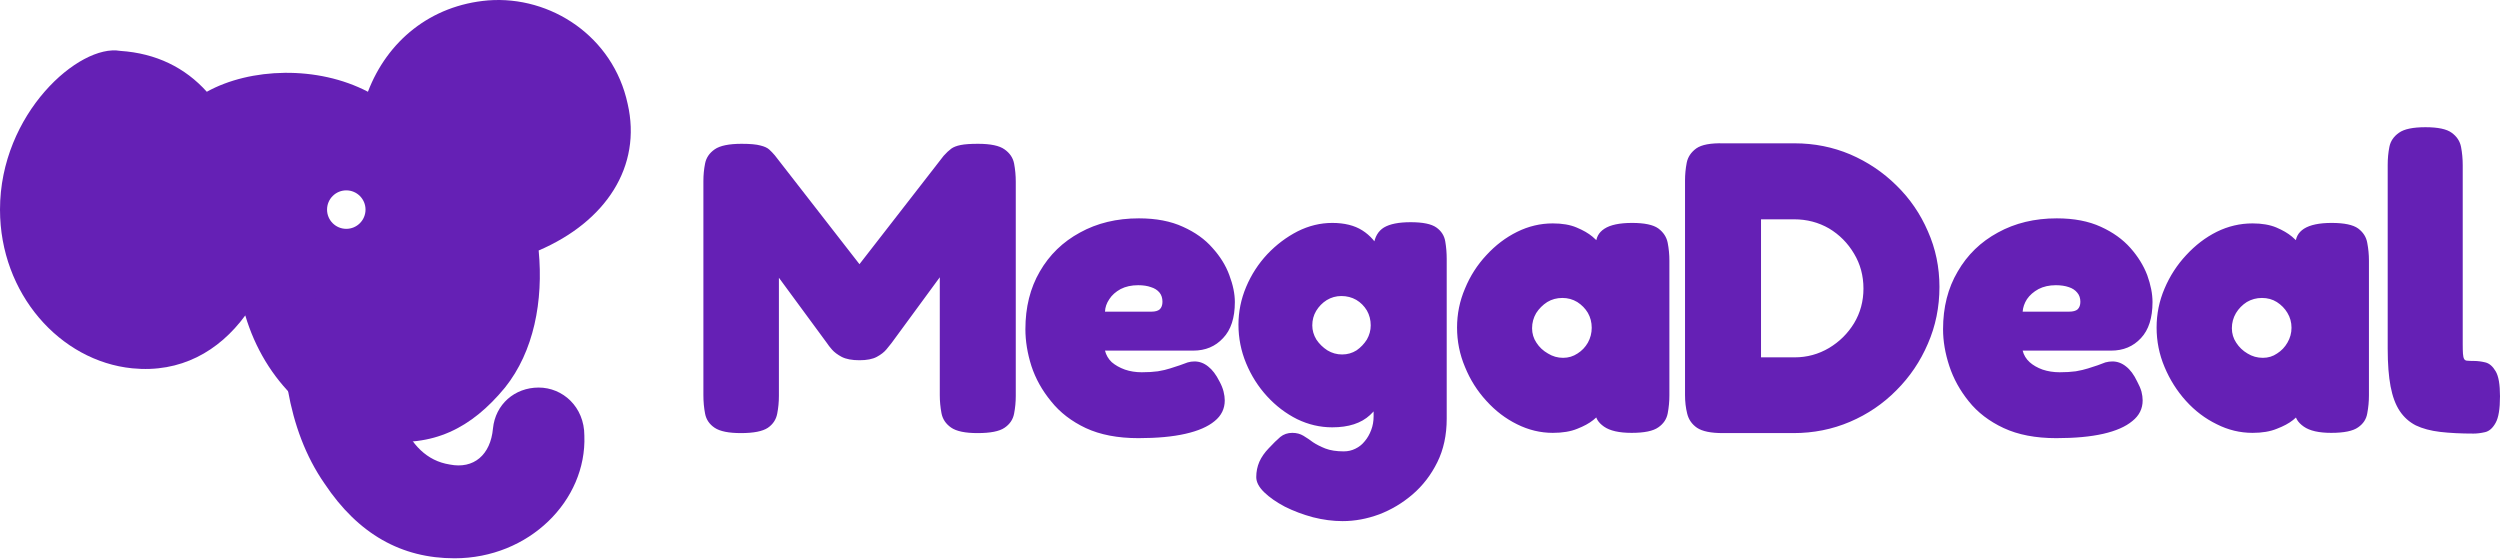
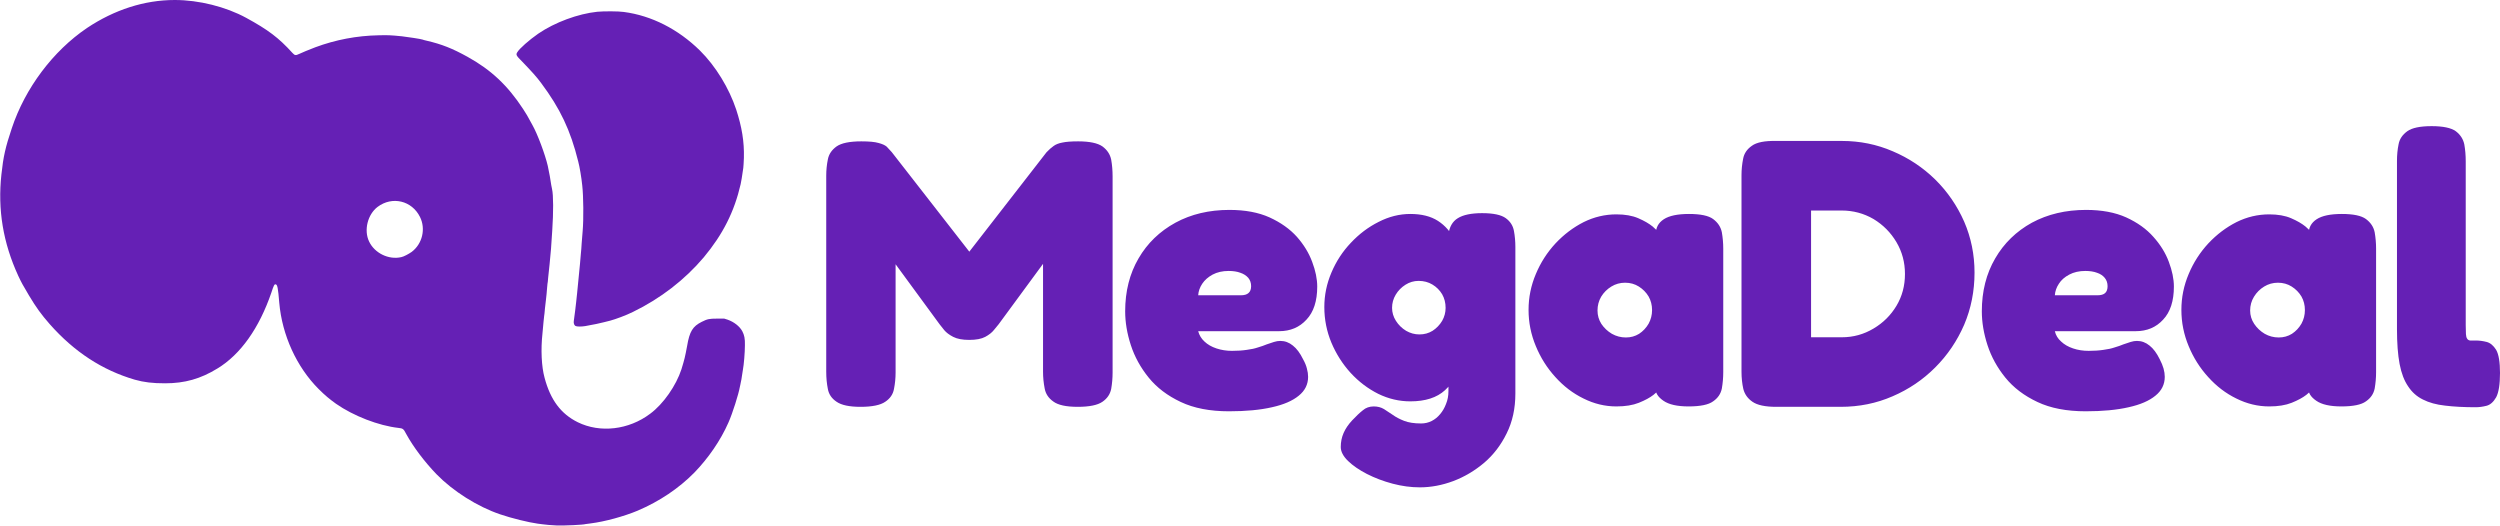
- <svg xmlns="http://www.w3.org/2000/svg" viewBox="0 0 1039.6 232.2" role="img" aria-label="MegaDeal">
+ <svg xmlns="http://www.w3.org/2000/svg" viewBox="0 0 1232.7 259.2" role="img" aria-label="MegaDeal">
  <g fill="#6520B5">
-     <g transform="translate(-27.0 -17.84)">
-       <path fill-rule="evenodd" d="M77 39C60 36 27 65 27 105c0 35 25 63 55 66 20 2 36-7 47-22 8 27 29 48 56 52 22 3 38-5 52-22 12-15 16-36 14-57 28-12 43-35 37-61-6-28-32-45-58-43-24 2-42 17-50 38-21-11-49-10-67 0-9-10-21-16-36-17zM163 105a8 8 0 1 0 16 0a8 8 0 1 0-16 0z" />
-       <path d="M145 137c-2 29 1 59 17 82 14 21 32 31 54 31 31 0 55-24 54-51 0-12-9-20-19-20-10 0-18 7-19 17-1 11-8 17-18 15-19-3-26-27-26-57z" />
-     </g>
-     <path transform="translate(287.7 0)" d="M20.4 180.1Q12.8 180.1 9.5 177.9Q6.2 175.7 5.5 172Q4.8 168.4 4.8 164.3V75.3Q4.8 71.5 5.5 68Q6.2 64.4 9.5 62.1Q12.8 59.8 20.7 59.8Q26 59.8 28.5 60.5Q31 61.1 32.2 62.2Q33.3 63.2 34.5 64.6L70.2 110.5H69.2L104.7 64.8Q106.4 62.9 107.9 61.8Q109.3 60.8 111.8 60.3Q114.3 59.8 119 59.8Q126.8 59.8 130 62.1Q133.3 64.4 134 68Q134.7 71.7 134.7 75.6V164.6Q134.7 168.4 134 172Q133.3 175.7 130 177.9Q126.8 180.1 118.8 180.1Q111.1 180.1 107.8 177.8Q104.5 175.5 103.8 171.8Q103.1 168.1 103.1 164.3V115.3L83 142.7Q82.3 143.6 80.9 145.3Q79.5 147 76.9 148.4Q74.3 149.8 69.7 149.8Q65 149.8 62.3 148.4Q59.7 147 58.3 145.4Q56.9 143.8 56.2 142.7L36.2 115.5V164.6Q36.2 168.4 35.5 172Q34.8 175.7 31.6 177.9Q28.3 180.1 20.4 180.1ZM185.7 182.2Q172.8 182.2 163.8 178Q154.9 173.8 149.4 166.9Q143.8 160.1 141.2 152.2Q138.7 144.3 138.7 136.9Q138.7 123.2 144.7 112.9Q150.7 102.5 161.4 96.7Q172.1 90.8 185.9 90.8Q196.6 90.8 204.2 94.3Q211.8 97.7 216.5 103.1Q221.3 108.4 223.5 114.4Q225.8 120.5 225.8 125.6Q225.8 135.5 220.9 140.6Q216.1 145.8 208.5 145.8H171.8Q172.5 148.6 174.6 150.6Q176.8 152.5 180.1 153.7Q183.3 154.8 187.1 154.8Q190.9 154.8 193.8 154.4Q196.8 153.9 198.9 153.2Q201.1 152.5 202.9 151.9Q204.7 151.2 206.2 150.7Q207.6 150.3 209 150.3Q212.1 150.3 214.7 152.4Q217.3 154.4 219.4 158.6Q220.6 160.8 221.1 162.8Q221.6 164.8 221.6 166.5Q221.6 171.7 217.4 175.1Q213.2 178.6 205.2 180.4Q197.3 182.2 185.7 182.2ZM171.8 129.6H191.1Q193.5 129.6 194.6 128.6Q195.7 127.5 195.7 125.5Q195.7 123.2 194.5 121.7Q193.2 120.1 190.9 119.4Q188.7 118.6 185.6 118.6Q181.4 118.6 178.3 120.2Q175.2 121.9 173.6 124.4Q171.9 126.9 171.8 129.6ZM270.6 216.7Q264.6 216.7 258.3 215.1Q252 213.4 246.6 210.7Q241.3 207.9 238 204.7Q234.7 201.5 234.7 198.4Q234.7 195 236 192Q237.3 189.1 239.9 186.4Q242.7 183.4 244.7 181.7Q246.8 180 249.7 180Q252.3 180 254.3 181.2Q256.3 182.4 258.3 183.9Q260.4 185.3 263.4 186.5Q266.5 187.7 271.1 187.7Q273.7 187.7 275.9 186.6Q278.2 185.5 279.8 183.5Q281.5 181.5 282.5 178.8Q283.5 176.2 283.5 173.1V102Q284.2 96.8 287.8 94.6Q291.5 92.4 298.9 92.4Q306.5 92.4 309.6 94.6Q312.7 96.8 313.3 100.4Q313.9 103.9 313.9 107.7V174.1Q313.9 184.3 310 192.2Q306.1 200.1 299.7 205.6Q293.4 211 285.8 213.9Q278.2 216.7 270.6 216.7ZM266.3 177.7Q258.7 177.7 251.7 174.3Q244.7 170.8 239.2 164.8Q233.7 158.8 230.5 151.1Q227.3 143.4 227.3 135Q227.3 126.9 230.5 119.3Q233.7 111.7 239.3 105.7Q244.9 99.8 251.9 96.2Q258.9 92.7 266.3 92.7Q273.9 92.7 278.8 95.8Q283.7 98.9 286.5 104.6Q289.4 110.3 290.6 118.1Q291.8 126 291.8 135.5Q291.8 148.6 289.6 158.1Q287.5 167.6 282 172.6Q276.5 177.7 266.3 177.7ZM270.4 147.4Q273.7 147.4 276.4 145.7Q279 143.9 280.7 141.2Q282.3 138.4 282.3 135.3Q282.3 131.9 280.7 129.1Q279 126.3 276.3 124.7Q273.5 123.1 270.1 123.1Q266.8 123.1 264 124.8Q261.3 126.5 259.6 129.3Q258 132 258 135.3Q258 138.4 259.7 141.2Q261.5 143.9 264.3 145.7Q267.1 147.4 270.4 147.4ZM390.8 180Q383 180 379.3 177.4Q375.6 174.8 375.8 171.5H378.2Q377.3 172.7 374.8 174.7Q372.3 176.7 368.2 178.3Q364.1 180 358 180Q350.3 180 343.1 176.4Q336 172.9 330.4 166.7Q324.7 160.5 321.5 152.6Q318.2 144.8 318.2 136.2Q318.2 127.7 321.5 120Q324.7 112.2 330.4 106.1Q336.1 99.9 343.2 96.4Q350.3 92.9 358 92.9Q363.9 92.9 367.9 94.6Q372 96.3 374.5 98.4Q377 100.5 377.9 101.8H376Q375.8 97.5 379.5 95.1Q383.2 92.7 391 92.7Q398.7 92.7 401.9 95Q405.1 97.4 405.8 101Q406.5 104.6 406.5 108.4V164.4Q406.5 168.2 405.8 171.9Q405.1 175.5 401.9 177.7Q398.7 180 390.8 180ZM362.3 148.8Q365.6 148.8 368.3 147Q371 145.3 372.6 142.5Q374.2 139.6 374.2 136.3Q374.2 132.9 372.6 130.1Q371 127.4 368.2 125.6Q365.4 123.9 362 123.9Q358.5 123.9 355.7 125.6Q352.9 127.4 351.1 130.2Q349.4 133.1 349.4 136.5Q349.4 139.8 351.2 142.5Q353 145.3 356 147Q358.9 148.8 362.3 148.8ZM428.7 180.1Q421.3 180.1 418 177.9Q414.8 175.7 413.9 172Q413 168.4 413 164.3V75.1Q413 71.3 413.7 67.7Q414.4 64.1 417.7 61.7Q421 59.4 428.9 59.6H458.6Q470.8 59.6 481.7 64.2Q492.6 68.9 500.9 77.1Q509.3 85.3 514 96.2Q518.8 107 518.8 119.3Q518.8 131.9 514 142.9Q509.3 153.9 500.9 162.3Q492.6 170.7 481.6 175.4Q470.6 180.1 458.1 180.1ZM444.6 148.6H458.6Q466.3 148.6 472.9 144.7Q479.4 140.8 483.3 134.4Q487.2 127.9 487.2 120Q487.2 112 483.3 105.5Q479.4 98.9 472.9 95Q466.3 91.2 458.4 91.2H444.6ZM567.4 182.2Q554.5 182.2 545.5 178Q536.5 173.8 531 166.9Q525.5 160.1 522.9 152.2Q520.3 144.3 520.3 136.9Q520.3 123.2 526.4 112.9Q532.4 102.5 543.1 96.7Q553.8 90.8 567.6 90.8Q578.3 90.8 585.9 94.3Q593.4 97.7 598.2 103.1Q602.9 108.4 605.2 114.4Q607.4 120.5 607.4 125.6Q607.4 135.5 602.6 140.6Q597.8 145.8 590.2 145.8H553.4Q554.1 148.6 556.3 150.6Q558.4 152.5 561.7 153.7Q565 154.8 568.8 154.8Q572.6 154.8 575.5 154.4Q578.4 153.9 580.6 153.2Q582.7 152.5 584.6 151.9Q586.4 151.2 587.8 150.7Q589.3 150.3 590.7 150.3Q593.8 150.3 596.4 152.4Q599 154.4 601 158.6Q602.2 160.8 602.8 162.8Q603.3 164.8 603.3 166.5Q603.3 171.7 599 175.1Q594.8 178.6 586.9 180.4Q579 182.2 567.4 182.2ZM553.4 129.6H572.7Q575.2 129.6 576.3 128.6Q577.4 127.5 577.4 125.5Q577.4 123.2 576.1 121.7Q574.8 120.1 572.6 119.4Q570.3 118.6 567.2 118.6Q563.1 118.6 560 120.2Q556.9 121.9 555.2 124.4Q553.6 126.9 553.4 129.6ZM681.7 180Q674 180 670.3 177.4Q666.6 174.8 666.7 171.5H669.2Q668.3 172.7 665.8 174.7Q663.3 176.7 659.1 178.3Q655 180 649 180Q641.2 180 634.1 176.4Q626.9 172.9 621.3 166.7Q615.7 160.5 612.4 152.6Q609.1 144.8 609.1 136.2Q609.1 127.7 612.4 120Q615.7 112.2 621.4 106.1Q627.1 99.9 634.1 96.4Q641.2 92.9 649 92.9Q654.8 92.9 658.9 94.6Q662.9 96.3 665.4 98.4Q667.9 100.5 668.8 101.8H666.9Q666.7 97.5 670.4 95.1Q674.2 92.7 681.9 92.7Q689.7 92.7 692.9 95Q696.1 97.4 696.7 101Q697.4 104.6 697.4 108.4V164.4Q697.4 168.2 696.7 171.9Q696.1 175.5 692.9 177.7Q689.7 180 681.7 180ZM653.3 148.8Q656.6 148.8 659.2 147Q661.9 145.3 663.5 142.5Q665.2 139.6 665.2 136.3Q665.2 132.9 663.5 130.1Q661.9 127.4 659.1 125.6Q656.4 123.9 652.9 123.9Q649.5 123.9 646.6 125.6Q643.8 127.4 642.1 130.2Q640.4 133.1 640.4 136.5Q640.4 139.8 642.2 142.5Q644 145.3 646.9 147Q649.8 148.8 653.3 148.8ZM740.9 180.3Q733 180.3 727 179.6Q721.1 178.9 716.9 176.9Q712.8 174.8 710.2 170.9Q707.6 167 706.4 160.7Q705.2 154.4 705.2 145V68.6Q705.2 64.6 705.9 61.1Q706.6 57.5 709.9 55.2Q713.1 52.9 720.9 52.9Q728.7 52.9 731.8 55.2Q735 57.5 735.7 61.1Q736.4 64.8 736.4 68.7V143.1Q736.4 145.7 736.5 147.1Q736.6 148.6 737 149.3Q737.4 150 738.4 150Q739.3 150.1 741.1 150.1Q743.3 150.1 745.8 150.7Q748.3 151.3 750.1 154.4Q751.9 157.4 751.9 164.8Q751.9 172.6 750.1 175.8Q748.3 179.1 745.7 179.7Q743.1 180.3 740.9 180.3Z" />
+     <path fill-rule="evenodd" d="M274.6 259.1C272.3 259 268.4 258.7 267.4 258.5C267 258.4 266 258.3 265.1 258.2C260.7 257.6 252.1 255.5 246.6 253.6C235.4 249.8 223.4 242.2 215.3 233.9C209.4 227.8 203.8 220.4 200.3 214C199 211.5 198.7 211.2 196.5 211C186.7 209.9 174.3 205.1 165.7 199.1C162.5 196.8 160.3 195 157.1 191.8C146.3 181 139.1 165.3 137.7 149.3C137.1 142 136.8 140.3 135.9 140.2C135.3 140.1 135 140.6 133.8 144.3C127.8 161.8 118.6 174.8 107.2 181.7C98.9 186.8 91.1 189 81.4 189C75.2 189 71 188.5 66.4 187.2C50.4 182.5 36.6 173.5 24.5 159.8C20.3 155 17.9 151.7 14.3 145.7C11.1 140.3 10.7 139.6 9 136C1.5 119.7 -1.2 103.3 0.7 86C1.6 77.4 2.7 72.5 5.8 63.3C12.4 43.4 26.2 25.1 42.9 13.8C56.4 4.8 71.2 0 86.2 0C98 0 111.3 3.3 121.4 8.8C132.2 14.7 137.4 18.6 144.2 26.1C145.4 27.4 145.8 27.4 147.5 26.6C148.5 26.1 152.6 24.4 155.5 23.3C165.5 19.6 175.9 17.6 186.7 17.4C191.2 17.3 192.3 17.3 198.2 17.9C200.8 18.2 207.5 19.2 208.3 19.5C208.5 19.6 209.5 19.9 210.5 20.1C217.8 21.8 223.1 23.9 230.5 28C242.1 34.4 250.3 42.1 257.9 53.7C259.5 56.1 260 57 262.5 61.6C265.1 66.2 268.8 76.2 270.1 81.8C270.7 84.4 271.6 89.5 271.8 91.2C271.9 91.9 272.1 92.9 272.2 93.2C272.9 96.3 272.9 104.6 272.3 113.7C271.9 120.4 271.5 125.7 271 130.2C270.7 132.9 270.4 135.9 270.3 136.8C270.2 137.8 270.1 138.8 270.1 139C270 139.2 269.9 140.4 269.8 141.5C269.7 142.6 269.6 144.2 269.5 145C269.4 145.8 269.3 147.1 269.2 147.8C269.1 148.6 268.9 150.5 268.7 152.1C268.6 153.6 268.4 155.4 268.3 155.9C268.2 156.5 268.1 157.7 268 158.7C267.9 159.6 267.7 162.1 267.5 164.2C266.6 172.4 267 180.7 268.5 186.2C271.4 197.2 276.6 204.1 284.9 208.2C295.9 213.6 310 212 320.6 204C327.1 199.2 333.4 190.1 336 182.1C337.5 177.2 337.8 176 338.8 170.6C340 163.4 341.6 160.9 346 158.7C348.8 157.3 349.7 157.1 353.6 157.1L357.1 157.1L358.7 157.6C361.9 158.7 364.7 160.9 366 163.3C367 165.2 367.4 167 367.3 170.3C367.3 173.6 366.8 179.9 366.3 182.4C366.2 183.3 365.9 184.8 365.8 185.6C365.7 186.4 365.5 187.7 365.3 188.4C365.2 189.2 364.9 190.2 364.8 190.8C364.2 194.3 361.2 203.8 359.2 208.3C355.3 217.2 349.2 226 342.3 233.1C334.7 240.8 325.2 247.2 314.4 251.8C307.7 254.6 298.3 257.2 291.1 258.1C290 258.2 289 258.4 288.8 258.4C287.6 258.8 278.5 259.2 274.6 259.1ZM283.7 160.7C283.3 160.4 283.1 160.1 283 159.6C282.8 158.9 282.8 159 283.6 153.2C283.7 152.2 283.9 150.3 284.1 148.9C284.2 147.5 284.5 145.4 284.6 144.2C285.1 139.5 285.8 132.2 286 129.9C286.1 128.6 286.3 126.5 286.4 125.2C286.6 123.8 286.7 121.5 286.8 120.1C286.9 118.6 287.1 115.8 287.3 113.9C287.8 108 287.7 96.8 287.1 91.5C286.7 87.5 285.8 82.2 285.1 79.6C281.3 64.2 276.2 53.5 266.8 40.9C264.5 37.8 262.3 35.4 257.6 30.5C254.4 27.3 254.3 27 255.1 25.7C256.2 23.9 260.8 19.8 265.4 16.6C273.6 11 285 6.8 294.5 5.8C297.6 5.5 305.1 5.5 307.6 5.9C321.3 7.7 334.4 14.4 345.1 24.9C352.9 32.6 359.5 43.5 363 54C365.8 62.6 367 69.8 366.8 77.8C366.7 80 366.6 82.2 366.5 82.8C365.8 87.6 365.6 88.9 365.2 90.8C362.1 104.3 356.5 115.5 347 126.9C337.7 137.9 325.7 147.2 312.1 153.8C308.7 155.5 303.5 157.4 300.9 158.1C300.4 158.2 298.9 158.6 297.7 158.9C295.7 159.4 293.1 160 288.5 160.8C286.5 161.1 284.4 161.1 283.7 160.7ZM197.8 126.8C199 126.6 201.6 125.2 203 124.2C208.3 120.2 210 112.8 207.1 107C203.1 98.9 193.4 96.6 186.2 102C181.3 105.7 179.3 113.5 182 119.1C184.7 124.8 191.6 128.2 197.8 126.8Z" />
+     <path transform="translate(402.2 0)" d="M22.1 200.6Q13.9 200.6 10.3 198.1Q6.7 195.7 6 191.8Q5.2 187.8 5.2 183.3V86.6Q5.2 82.5 6 78.6Q6.7 74.8 10.3 72.2Q13.9 69.7 22.5 69.7Q28.3 69.7 31 70.5Q33.7 71.2 35 72.3Q36.2 73.5 37.5 75L76.3 124.8H75.2L113.8 75.1Q115.7 73.1 117.3 72Q118.9 70.8 121.6 70.3Q124.3 69.7 129.4 69.7Q137.8 69.7 141.4 72.2Q144.9 74.8 145.7 78.7Q146.4 82.6 146.4 87V183.7Q146.4 187.8 145.7 191.8Q144.9 195.7 141.4 198.1Q137.8 200.6 129.2 200.6Q120.7 200.6 117.2 198Q113.6 195.5 112.9 191.5Q112.1 187.4 112.1 183.3V130.1L90.2 159.9Q89.4 160.8 87.9 162.7Q86.4 164.6 83.6 166.1Q80.8 167.6 75.7 167.6Q70.7 167.6 67.8 166.1Q64.9 164.6 63.4 162.8Q61.9 161 61.1 159.9L39.4 130.3V183.7Q39.4 187.8 38.6 191.8Q37.9 195.7 34.3 198.1Q30.7 200.6 22.1 200.6ZM203.8 202.8Q189.7 202.8 180 198.2Q170.2 193.6 164.2 186.2Q158.2 178.8 155.4 170.2Q152.6 161.6 152.6 153.5Q152.6 138.7 159.2 127.4Q165.7 116.2 177.4 109.8Q189 103.5 204 103.5Q215.6 103.5 223.8 107.2Q232.1 111 237.3 116.8Q242.4 122.6 244.8 129.1Q247.3 135.7 247.3 141.3Q247.3 152 242 157.6Q236.8 163.3 228.5 163.3H188.6Q189.4 166.3 191.7 168.4Q194 170.6 197.6 171.8Q201.2 173 205.3 173Q209.4 173 212.6 172.5Q215.8 172.1 218.1 171.3Q220.5 170.6 222.4 169.8Q224.4 169.1 226 168.6Q227.6 168.1 229.1 168.1Q232.5 168.1 235.3 170.4Q238.1 172.6 240.3 177.1Q241.7 179.6 242.2 181.7Q242.8 183.9 242.8 185.8Q242.8 191.4 238.2 195.1Q233.6 198.9 225 200.8Q216.3 202.8 203.8 202.8ZM188.6 145.6H209.6Q212.2 145.6 213.4 144.5Q214.7 143.4 214.7 141.1Q214.7 138.7 213.3 137Q211.8 135.3 209.4 134.5Q207 133.6 203.6 133.6Q199.1 133.6 195.7 135.4Q192.4 137.2 190.6 139.9Q188.8 142.6 188.6 145.6ZM297.9 240.3Q291.3 240.3 284.5 238.5Q277.7 236.7 271.8 233.7Q266 230.7 262.5 227.3Q258.9 223.8 258.9 220.4Q258.9 216.7 260.3 213.5Q261.7 210.3 264.5 207.3Q267.5 204.1 269.8 202.3Q272 200.4 275.2 200.4Q278 200.4 280.2 201.7Q282.3 203 284.6 204.6Q286.8 206.2 290.1 207.5Q293.4 208.8 298.5 208.8Q301.3 208.8 303.7 207.6Q306.1 206.4 307.9 204.2Q309.7 202.1 310.8 199.2Q312 196.3 312 192.9V115.6Q312.7 110 316.6 107.6Q320.6 105.1 328.6 105.1Q336.9 105.1 340.3 107.6Q343.6 110 344.3 113.9Q345 117.7 345 121.8V194Q345 205.1 340.7 213.7Q336.5 222.3 329.6 228.2Q322.6 234.1 314.4 237.2Q306.1 240.3 297.9 240.3ZM293.2 197.9Q285 197.9 277.4 194.2Q269.8 190.4 263.8 183.9Q257.8 177.3 254.3 169Q250.8 160.6 250.8 151.4Q250.8 142.6 254.3 134.4Q257.8 126.1 263.9 119.7Q270 113.2 277.6 109.4Q285.2 105.5 293.2 105.5Q301.5 105.5 306.8 108.9Q312.1 112.3 315.2 118.5Q318.3 124.6 319.6 133.2Q321 141.7 321 152Q321 166.3 318.6 176.6Q316.3 186.9 310.3 192.4Q304.3 197.9 293.2 197.9ZM297.7 164.9Q301.3 164.9 304.2 163.1Q307.1 161.2 308.9 158.2Q310.6 155.2 310.6 151.8Q310.6 148.1 308.9 145.1Q307.1 142.1 304.1 140.3Q301.1 138.5 297.3 138.5Q293.8 138.5 290.8 140.4Q287.8 142.3 286 145.3Q284.2 148.3 284.2 151.8Q284.2 155.2 286.1 158.2Q288 161.2 291.1 163.1Q294.2 164.9 297.7 164.9ZM430.4 200.4Q422 200.4 418 197.6Q413.9 194.8 414.1 191.2H416.8Q415.8 192.5 413.1 194.7Q410.4 196.8 405.9 198.6Q401.4 200.4 394.8 200.4Q386.4 200.4 378.6 196.5Q370.8 192.7 364.7 185.9Q358.6 179.2 355.1 170.7Q351.5 162.1 351.5 152.8Q351.5 143.6 355.1 135.1Q358.6 126.7 364.8 120Q371 113.4 378.7 109.5Q386.4 105.7 394.8 105.7Q401.2 105.7 405.6 107.6Q410 109.5 412.7 111.7Q415.4 114 416.4 115.5H414.3Q414.1 110.8 418.2 108.1Q422.2 105.5 430.6 105.5Q439.1 105.5 442.5 108Q446 110.6 446.8 114.5Q447.5 118.5 447.5 122.6V183.5Q447.5 187.6 446.8 191.6Q446 195.5 442.5 197.9Q439.1 200.4 430.4 200.4ZM399.5 166.4Q403.1 166.4 406 164.6Q408.9 162.7 410.7 159.6Q412.4 156.5 412.4 152.9Q412.4 149.2 410.7 146.2Q408.9 143.2 405.9 141.3Q402.9 139.4 399.1 139.4Q395.4 139.4 392.3 141.3Q389.2 143.2 387.3 146.3Q385.5 149.4 385.5 153.1Q385.5 156.7 387.4 159.7Q389.4 162.7 392.6 164.6Q395.8 166.4 399.5 166.4ZM473.6 200.6Q465.5 200.6 461.9 198.1Q458.4 195.7 457.4 191.8Q456.5 187.8 456.5 183.3V86.4Q456.5 82.3 457.3 78.3Q458 74.4 461.6 71.9Q465.1 69.3 473.8 69.5H506Q519.3 69.5 531.1 74.6Q542.9 79.6 552 88.5Q561.1 97.5 566.3 109.3Q571.4 121.1 571.4 134.4Q571.4 148.1 566.3 160.1Q561.1 172.1 552 181.2Q542.9 190.3 531 195.4Q519.1 200.6 505.4 200.6ZM490.8 166.3H506Q514.4 166.3 521.6 162Q528.7 157.8 532.9 150.8Q537.1 143.8 537.1 135.1Q537.1 126.5 532.9 119.4Q528.7 112.3 521.6 108Q514.4 103.8 505.8 103.8H490.8ZM626.2 202.8Q612.1 202.8 602.4 198.2Q592.6 193.6 586.6 186.2Q580.6 178.8 577.8 170.2Q575 161.6 575 153.5Q575 138.7 581.6 127.4Q588.1 116.2 599.7 109.8Q611.4 103.5 626.4 103.5Q638 103.5 646.2 107.2Q654.5 111 659.6 116.8Q664.8 122.6 667.2 129.1Q669.7 135.7 669.7 141.3Q669.7 152 664.4 157.6Q659.2 163.3 650.9 163.3H611Q611.7 166.3 614.1 168.4Q616.4 170.6 620 171.8Q623.5 173 627.7 173Q631.8 173 635 172.5Q638.2 172.1 640.5 171.3Q642.9 170.6 644.8 169.8Q646.8 169.1 648.4 168.6Q650 168.1 651.5 168.1Q654.9 168.1 657.7 170.4Q660.5 172.6 662.7 177.1Q664 179.6 664.6 181.7Q665.2 183.9 665.2 185.8Q665.2 191.4 660.6 195.1Q656 198.9 647.4 200.8Q638.7 202.8 626.2 202.8ZM611 145.6H632Q634.6 145.6 635.8 144.5Q637 143.4 637 141.1Q637 138.7 635.6 137Q634.2 135.3 631.8 134.5Q629.4 133.6 626 133.6Q621.5 133.6 618.1 135.4Q614.7 137.2 613 139.9Q611.2 142.6 611 145.6ZM752.3 200.4Q743.9 200.4 739.9 197.6Q735.8 194.8 736 191.2H738.7Q737.7 192.5 735 194.7Q732.3 196.8 727.8 198.6Q723.3 200.4 716.7 200.4Q708.3 200.4 700.5 196.5Q692.7 192.7 686.6 185.9Q680.5 179.2 677 170.7Q673.4 162.1 673.4 152.8Q673.4 143.6 677 135.1Q680.5 126.7 686.7 120Q692.9 113.4 700.6 109.5Q708.3 105.7 716.7 105.7Q723.1 105.7 727.5 107.6Q731.9 109.5 734.6 111.7Q737.3 114 738.3 115.5H736.2Q736 110.8 740.1 108.1Q744.1 105.5 752.5 105.5Q761 105.5 764.4 108Q767.9 110.6 768.7 114.5Q769.4 118.5 769.4 122.6V183.5Q769.4 187.6 768.7 191.6Q767.9 195.5 764.4 197.9Q761 200.4 752.3 200.4ZM721.4 166.4Q725 166.4 727.9 164.6Q730.8 162.7 732.6 159.6Q734.3 156.5 734.3 152.9Q734.3 149.2 732.6 146.2Q730.8 143.2 727.8 141.3Q724.8 139.4 721 139.4Q717.3 139.4 714.2 141.3Q711.1 143.2 709.2 146.3Q707.3 149.4 707.3 153.1Q707.3 156.7 709.3 159.7Q711.3 162.7 714.5 164.6Q717.7 166.4 721.4 166.4ZM818.5 200.8Q809.9 200.8 803.4 200Q797 199.3 792.5 197Q788 194.8 785.2 190.5Q782.3 186.3 781 179.5Q779.7 172.6 779.7 162.3V79.3Q779.7 75 780.5 71.1Q781.2 67.3 784.8 64.7Q788.3 62.2 796.8 62.2Q805.2 62.2 808.7 64.7Q812.1 67.3 812.9 71.2Q813.6 75.1 813.6 79.5V160.3Q813.6 163.1 813.7 164.7Q813.8 166.3 814.3 167Q814.8 167.8 815.8 167.9Q816.8 167.9 818.7 167.9Q821.1 167.9 823.9 168.6Q826.6 169.3 828.6 172.5Q830.5 175.8 830.5 183.9Q830.5 192.3 828.6 195.9Q826.6 199.4 823.8 200.1Q821 200.8 818.5 200.8Z" />
  </g>
</svg>
